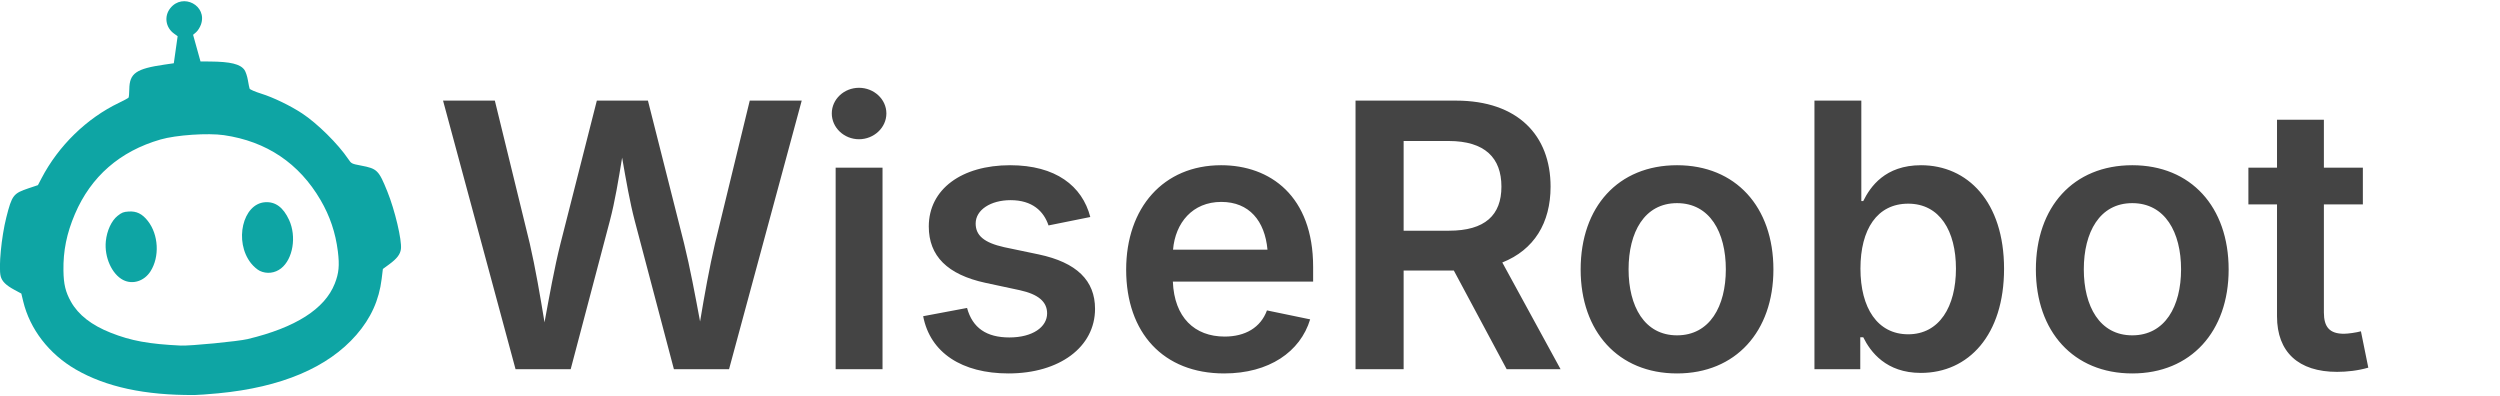
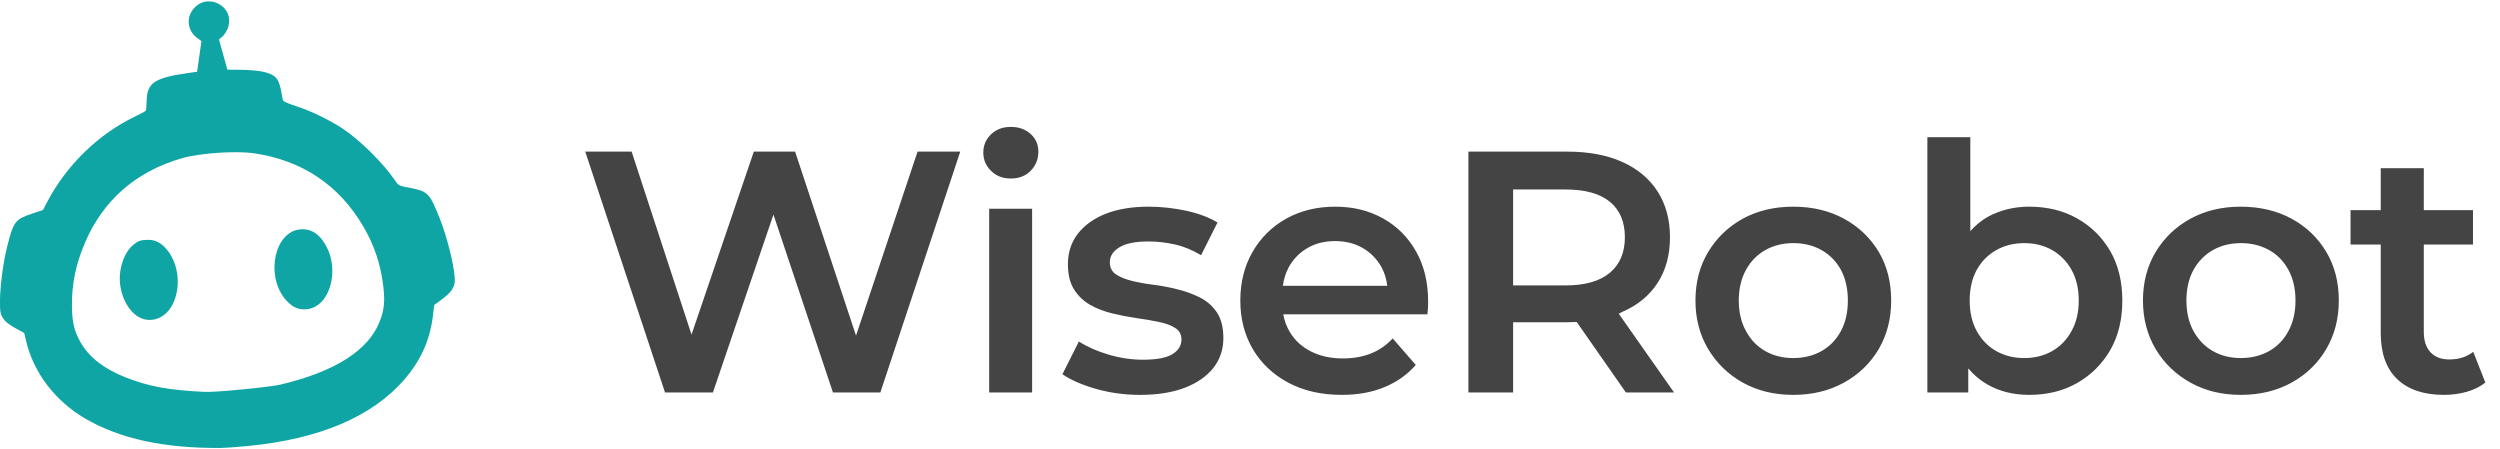
- <svg xmlns="http://www.w3.org/2000/svg" width="222.5" height="35.2" viewBox="0 0 222.5 35.2" version="1.1">
+ <svg xmlns="http://www.w3.org/2000/svg" width="196.2" height="35.2" viewBox="0 0 196.2 35.2" role="img" aria-label="WiseRobot">
  <g transform="translate(-159.3422,-66.6)">
    <g transform="translate(159.2 84.23) scale(0.95) translate(-159.2 -86.89)">
-       <path style="fill:#0ea5a4;stroke-width:0.1" d="m 177.549,105.337 c -4.613,0.036 -8.28,-0.756 -11.114,-2.4 -2.496,-1.448 -4.287,-3.772 -4.912,-6.374 l -0.175,-0.728 -0.652,-0.352 c -0.791,-0.427 -1.159,-0.792 -1.283,-1.27 -0.209,-0.807 0.068,-3.698 0.528,-5.511 0.531,-2.093 0.654,-2.253 2.106,-2.739 l 0.857,-0.287 0.329,-0.63 c 1.601,-3.067 4.243,-5.64 7.281,-7.09 0.455,-0.217 0.851,-0.434 0.882,-0.482 0.03,-0.048 0.06,-0.404 0.067,-0.789 0.023,-1.492 0.626,-1.913 3.293,-2.3 l 0.877,-0.127 0.179,-1.267 0.179,-1.267 -0.345,-0.25 c -0.784,-0.567 -0.938,-1.616 -0.349,-2.365 1.177,-1.495 3.519,-0.24 2.873,1.539 -0.093,0.256 -0.296,0.574 -0.45,0.705 l -0.281,0.239 0.347,1.248 0.347,1.248 0.904,0.007 c 1.907,0.015 2.828,0.241 3.214,0.787 0.117,0.166 0.259,0.59 0.32,0.953 0.06,0.36 0.133,0.72 0.163,0.801 0.029,0.081 0.525,0.294 1.1,0.474 1.123,0.351 2.714,1.119 3.817,1.845 1.428,0.938 3.387,2.877 4.329,4.283 0.284,0.424 0.314,0.439 1.19,0.605 1.516,0.288 1.658,0.427 2.468,2.43 0.707,1.747 1.372,4.558 1.273,5.383 -0.059,0.497 -0.372,0.906 -1.097,1.438 l -0.595,0.436 -0.113,0.929 c -0.241,1.982 -1.008,3.68 -2.372,5.248 -2.662,3.061 -7.031,4.909 -12.935,5.472 -0.905,0.086 -1.917,0.159 -2.248,0.162 z m 5.014,-5.242 c 4.468,-1.071 7.207,-2.814 8.145,-5.181 0.388,-0.98 0.459,-1.707 0.294,-3.032 -0.217,-1.747 -0.743,-3.307 -1.62,-4.809 -2.012,-3.447 -5.065,-5.497 -9.05,-6.078 -1.503,-0.219 -4.483,-0.016 -5.943,0.405 -3.8,1.095 -6.521,3.466 -8.023,6.99 -0.77,1.806 -1.101,3.44 -1.073,5.294 0.019,1.282 0.196,2.011 0.704,2.914 0.696,1.236 1.923,2.194 3.725,2.908 1.905,0.755 3.574,1.06 6.558,1.201 0.887,0.042 5.385,-0.395 6.283,-0.61 z m -11.671,-5.53 c -1.063,-0.543 -1.78,-2.146 -1.628,-3.637 0.102,-0.997 0.533,-1.924 1.104,-2.376 0.391,-0.309 0.55,-0.372 1.027,-0.403 0.749,-0.049 1.274,0.208 1.804,0.882 1.01,1.285 1.119,3.357 0.249,4.721 -0.586,0.919 -1.672,1.264 -2.555,0.812 z m 12.792,-0.859 c -0.235,-0.113 -0.592,-0.425 -0.825,-0.72 -1.597,-2.034 -0.777,-5.566 1.326,-5.709 0.966,-0.066 1.704,0.48 2.248,1.662 0.713,1.551 0.364,3.66 -0.752,4.536 -0.581,0.455 -1.346,0.544 -1.997,0.232 z" id="path245" />
+       <path style="fill:#0ea5a4;stroke-width:0.1" d="m 177.549,105.337 c -4.613,0.036 -8.28,-0.756 -11.114,-2.4 -2.496,-1.448 -4.287,-3.772 -4.912,-6.374 l -0.175,-0.728 -0.652,-0.352 c -0.791,-0.427 -1.159,-0.792 -1.283,-1.27 -0.209,-0.807 0.068,-3.698 0.528,-5.511 0.531,-2.093 0.654,-2.253 2.106,-2.739 l 0.857,-0.287 0.329,-0.63 c 1.601,-3.067 4.243,-5.64 7.281,-7.09 0.455,-0.217 0.851,-0.434 0.882,-0.482 0.03,-0.048 0.06,-0.404 0.067,-0.789 0.023,-1.492 0.626,-1.913 3.293,-2.3 l 0.877,-0.127 0.179,-1.267 0.179,-1.267 -0.345,-0.25 c -0.784,-0.567 -0.938,-1.616 -0.349,-2.365 1.177,-1.495 3.519,-0.24 2.873,1.539 -0.093,0.256 -0.296,0.574 -0.45,0.705 l -0.281,0.239 0.347,1.248 0.347,1.248 0.904,0.007 c 1.907,0.015 2.828,0.241 3.214,0.787 0.117,0.166 0.259,0.59 0.32,0.953 0.06,0.36 0.133,0.72 0.163,0.801 0.029,0.081 0.525,0.294 1.1,0.474 1.123,0.351 2.714,1.119 3.817,1.845 1.428,0.938 3.387,2.877 4.329,4.283 0.284,0.424 0.314,0.439 1.19,0.605 1.516,0.288 1.658,0.427 2.468,2.43 0.707,1.747 1.372,4.558 1.273,5.383 -0.059,0.497 -0.372,0.906 -1.097,1.438 l -0.595,0.436 -0.113,0.929 c -0.241,1.982 -1.008,3.68 -2.372,5.248 -2.662,3.061 -7.031,4.909 -12.935,5.472 -0.905,0.086 -1.917,0.159 -2.248,0.162 z m 5.014,-5.242 c 4.468,-1.071 7.207,-2.814 8.145,-5.181 0.388,-0.98 0.459,-1.707 0.294,-3.032 -0.217,-1.747 -0.743,-3.307 -1.62,-4.809 -2.012,-3.447 -5.065,-5.497 -9.05,-6.078 -1.503,-0.219 -4.483,-0.016 -5.943,0.405 -3.8,1.095 -6.521,3.466 -8.023,6.99 -0.77,1.806 -1.101,3.44 -1.073,5.294 0.019,1.282 0.196,2.011 0.704,2.914 0.696,1.236 1.923,2.194 3.725,2.908 1.905,0.755 3.574,1.06 6.558,1.201 0.887,0.042 5.385,-0.395 6.283,-0.61 z m -11.671,-5.53 c -1.063,-0.543 -1.78,-2.146 -1.628,-3.637 0.102,-0.997 0.533,-1.924 1.104,-2.376 0.391,-0.309 0.55,-0.372 1.027,-0.403 0.749,-0.049 1.274,0.208 1.804,0.882 1.01,1.285 1.119,3.357 0.249,4.721 -0.586,0.919 -1.672,1.264 -2.555,0.812 z m 12.792,-0.859 c -0.235,-0.113 -0.592,-0.425 -0.825,-0.72 -1.597,-2.034 -0.777,-5.566 1.326,-5.709 0.966,-0.066 1.704,0.48 2.248,1.662 0.713,1.551 0.364,3.66 -0.752,4.536 -0.581,0.455 -1.346,0.544 -1.997,0.232 z" />
    </g>
-     <text xml:space="preserve" style="font-style:normal;font-variant:normal;font-weight:600;font-stretch:normal;font-size:32.861px;font-family:Montserrat, -apple-system, sans-serif;word-spacing:-3.948px;fill:#444444;stroke-width:2.738" x="197.976" y="99.46" id="text344">
-       <tspan x="197.976" y="99.46">WiseRobot</tspan>
-     </text>
  </g>
+   <path style="fill:#444444" d="M55.95 30.80L52.19 30.80L45.93 11.90L49.57 11.90L54.27 26.26L59.16 11.90L62.40 11.90L67.18 26.34L72.01 11.90L75.36 11.90L69.09 30.80L65.37 30.80L60.70 16.84L55.95 30.80ZM81.00 30.80L77.63 30.80L77.63 16.38L81.00 16.38L81.00 30.80ZM79.33 14.01L79.33 14.01Q78.38 14.01 77.78 13.41Q77.17 12.82 77.17 11.98L77.17 11.98Q77.17 11.12 77.78 10.54Q78.38 9.96 79.33 9.96L79.33 9.96Q80.27 9.96 80.88 10.51Q81.49 11.06 81.49 11.90L81.49 11.90Q81.49 12.79 80.89 13.40Q80.30 14.01 79.33 14.01ZM89.48 30.99L89.48 30.99Q87.67 30.99 86.01 30.52Q84.35 30.04 83.38 29.37L83.38 29.37L84.67 26.80Q85.65 27.43 87.00 27.83Q88.35 28.23 89.70 28.23L89.70 28.23Q91.29 28.23 92.00 27.80Q92.72 27.37 92.72 26.64L92.72 26.64Q92.72 26.05 92.23 25.74Q91.75 25.43 90.96 25.27Q90.18 25.10 89.22 24.97Q88.26 24.83 87.31 24.60Q86.35 24.37 85.56 23.93Q84.78 23.48 84.30 22.73Q83.81 21.97 83.81 20.73L83.81 20.73Q83.81 19.35 84.59 18.34Q85.38 17.33 86.79 16.77Q88.21 16.22 90.15 16.22L90.15 16.22Q91.61 16.22 93.10 16.54Q94.58 16.87 95.55 17.46L95.55 17.46L94.26 20.03Q93.23 19.41 92.19 19.18Q91.15 18.95 90.13 18.95L90.13 18.95Q88.59 18.95 87.85 19.41Q87.10 19.87 87.10 20.57L87.10 20.57Q87.10 21.22 87.59 21.54Q88.08 21.86 88.86 22.05Q89.64 22.24 90.60 22.36Q91.56 22.48 92.50 22.73Q93.45 22.97 94.25 23.39Q95.04 23.81 95.53 24.56Q96.01 25.32 96.01 26.53L96.01 26.53Q96.01 27.88 95.22 28.88Q94.42 29.88 92.96 30.44Q91.50 30.99 89.48 30.99ZM105.30 30.99L105.30 30.99Q102.90 30.99 101.10 30.03Q99.31 29.07 98.32 27.40Q97.34 25.72 97.34 23.59L97.34 23.59Q97.34 21.43 98.30 19.77Q99.25 18.11 100.94 17.16Q102.63 16.22 104.79 16.22L104.79 16.22Q106.89 16.22 108.54 17.14Q110.19 18.06 111.13 19.73Q112.08 21.40 112.08 23.67L112.08 23.67Q112.08 23.89 112.07 24.16Q112.05 24.43 112.02 24.67L112.02 24.67L100.71 24.67Q100.85 25.43 101.22 26.05L101.22 26.05Q101.82 27.05 102.90 27.59Q103.98 28.13 105.38 28.13L105.38 28.13Q106.60 28.13 107.57 27.75Q108.54 27.37 109.30 26.56L109.30 26.56L111.11 28.64Q110.13 29.77 108.66 30.38Q107.19 30.99 105.30 30.99ZM100.68 22.43L100.68 22.43L108.87 22.43Q108.78 21.62 108.41 20.95L108.41 20.95Q107.87 20 106.94 19.46Q106.00 18.92 104.78 18.92Q103.55 18.92 102.62 19.46Q101.68 20 101.14 20.97L101.14 20.97Q100.79 21.62 100.68 22.43ZM118.75 30.80L115.24 30.80L115.24 11.90L123.01 11.90Q125.52 11.90 127.32 12.71Q129.12 13.52 130.09 15.03Q131.06 16.54 131.06 18.62L131.06 18.62Q131.06 20.70 130.09 22.20Q129.12 23.70 127.31 24.48L127.31 24.48Q127.17 24.56 127.04 24.62L127.04 24.62L131.38 30.80L127.60 30.80L123.74 25.27Q123.39 25.29 123.01 25.29L123.01 25.29L118.75 25.29L118.75 30.80ZM118.75 14.87L118.75 22.40L122.85 22.40Q125.17 22.40 126.35 21.40Q127.52 20.41 127.52 18.62L127.52 18.62Q127.52 16.81 126.35 15.84Q125.17 14.87 122.85 14.87L122.85 14.87L118.75 14.87ZM140.73 30.99L140.73 30.99Q138.51 30.99 136.78 30.03Q135.06 29.07 134.06 27.40Q133.06 25.72 133.06 23.59L133.06 23.59Q133.06 21.43 134.06 19.77Q135.06 18.11 136.78 17.16Q138.51 16.22 140.73 16.22L140.73 16.22Q142.97 16.22 144.71 17.16Q146.45 18.11 147.44 19.76Q148.42 21.40 148.42 23.59L148.42 23.59Q148.42 25.72 147.44 27.40Q146.45 29.07 144.71 30.03Q142.97 30.99 140.73 30.99ZM140.73 28.10L140.73 28.10Q141.97 28.10 142.94 27.56Q143.91 27.02 144.47 25.99Q145.02 24.97 145.02 23.59L145.02 23.59Q145.02 22.19 144.47 21.17Q143.91 20.16 142.94 19.62Q141.97 19.08 140.75 19.08L140.75 19.08Q139.51 19.08 138.55 19.62Q137.59 20.16 137.03 21.17Q136.46 22.19 136.46 23.59L136.46 23.59Q136.46 24.97 137.03 25.99Q137.59 27.02 138.55 27.56Q139.51 28.10 140.73 28.10ZM159.25 30.99L159.25 30.99Q157.41 30.99 155.98 30.18L155.98 30.18Q155.12 29.69 154.47 28.91L154.47 28.91L154.47 30.80L151.26 30.80L151.26 10.77L154.63 10.77L154.63 18.14Q155.25 17.44 156.03 17.00L156.03 17.00Q157.49 16.22 159.25 16.22L159.25 16.22Q161.38 16.22 163.01 17.14Q164.65 18.06 165.61 19.70Q166.56 21.35 166.56 23.59Q166.56 25.83 165.61 27.48Q164.65 29.13 163.01 30.06Q161.38 30.99 159.25 30.99ZM158.87 28.10L158.87 28.10Q160.08 28.10 161.04 27.56Q162.00 27.02 162.57 25.99Q163.14 24.97 163.14 23.59L163.14 23.59Q163.14 22.19 162.57 21.17Q162.00 20.16 161.04 19.62Q160.08 19.08 158.87 19.08Q157.65 19.08 156.68 19.62Q155.71 20.16 155.14 21.17Q154.58 22.19 154.58 23.59L154.58 23.59Q154.58 24.97 155.14 25.99Q155.71 27.02 156.68 27.56Q157.65 28.10 158.87 28.10ZM175.85 30.99L175.85 30.99Q173.64 30.99 171.91 30.03Q170.18 29.07 169.18 27.40Q168.18 25.72 168.18 23.59L168.18 23.59Q168.18 21.43 169.18 19.77Q170.18 18.11 171.91 17.16Q173.64 16.22 175.85 16.22L175.85 16.22Q178.09 16.22 179.84 17.16Q181.58 18.11 182.56 19.76Q183.55 21.40 183.55 23.59L183.55 23.59Q183.55 25.72 182.56 27.40Q181.58 29.07 179.84 30.03Q178.09 30.99 175.85 30.99ZM175.85 28.10L175.85 28.10Q177.09 28.10 178.07 27.56Q179.04 27.02 179.59 25.99Q180.15 24.97 180.15 23.59L180.15 23.59Q180.15 22.19 179.59 21.17Q179.04 20.16 178.07 19.62Q177.09 19.08 175.88 19.08L175.88 19.08Q174.64 19.08 173.68 19.62Q172.72 20.16 172.15 21.17Q171.59 22.19 171.59 23.59L171.59 23.59Q171.59 24.97 172.15 25.99Q172.72 27.02 173.68 27.56Q174.64 28.10 175.85 28.10ZM191.81 30.99L191.81 30.99Q189.43 30.99 188.14 29.76Q186.84 28.53 186.84 26.13L186.84 26.13L186.84 19.19L184.47 19.19L184.47 16.49L186.84 16.49L186.84 13.20L190.22 13.20L190.22 16.49L194.08 16.49L194.08 19.19L190.22 19.19L190.22 26.05Q190.22 27.07 190.74 27.64Q191.27 28.21 192.21 28.21L192.21 28.21Q193.35 28.21 194.10 27.61L194.10 27.61L195.05 30.02Q194.46 30.50 193.59 30.75Q192.73 30.99 191.81 30.99Z" />
</svg>
